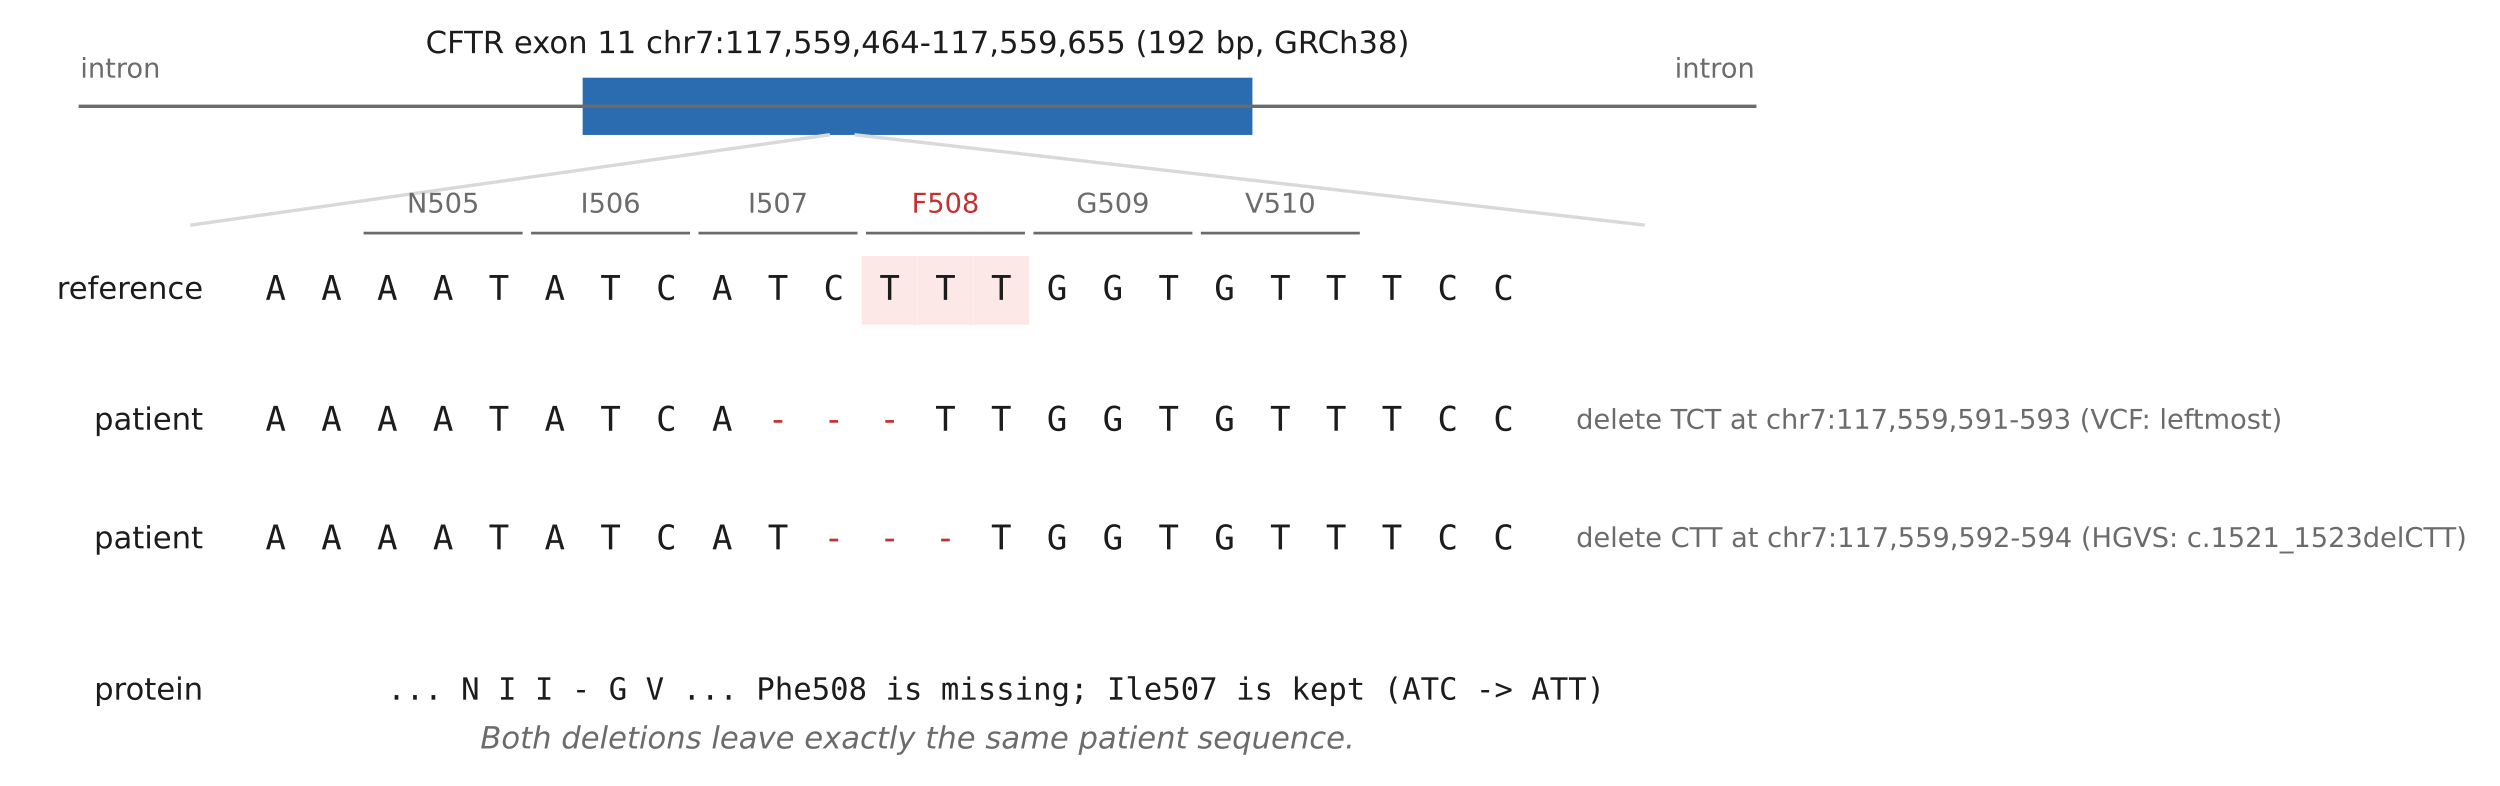
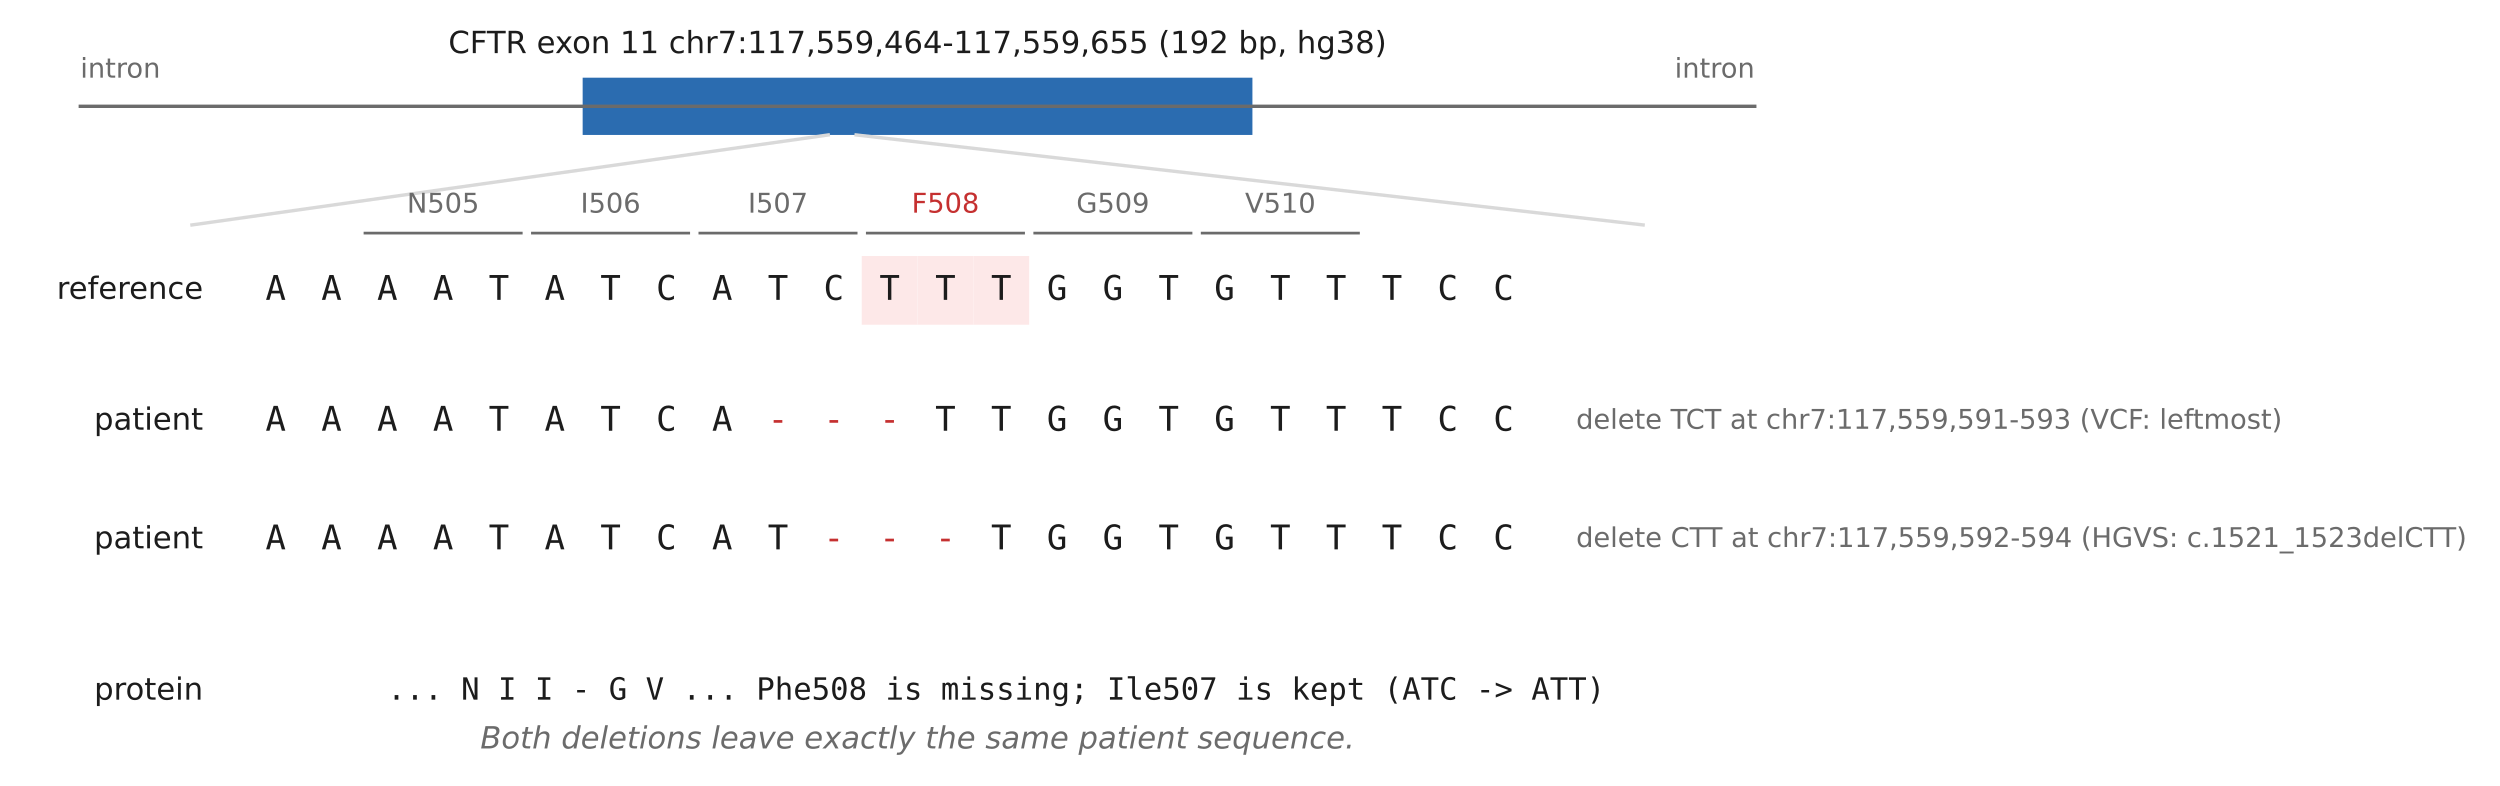
<svg xmlns="http://www.w3.org/2000/svg" width="734.196pt" height="230.616pt" viewBox="0 0 734.196 230.616" version="1.1">
  <defs>
    <style type="text/css">*{stroke-linejoin: round; stroke-linecap: butt}</style>
  </defs>
  <g id="figure_1">
    <g id="patch_1">
      <path d="M 0 230.616  L 734.196 230.616  L 734.196 0  L 0 0  L 0 230.616  z " style="fill: none" />
    </g>
    <g id="axes_1">
      <g id="patch_2">
        <path d="M 171.113 39.632  L 367.808 39.632  L 367.808 22.816  L 171.113 22.816  z " clip-path="url(#p5287be3d8b)" style="fill: #2b6cb0" />
      </g>
      <g id="patch_3">
        <path d="M 253.069 95.368  L 269.46 95.368  L 269.46 75.188  L 253.069 75.188  z " clip-path="url(#p5287be3d8b)" style="fill: #fde8e8" />
      </g>
      <g id="patch_4">
        <path d="M 269.46 95.368  L 285.851 95.368  L 285.851 75.188  L 269.46 75.188  z " clip-path="url(#p5287be3d8b)" style="fill: #fde8e8" />
      </g>
      <g id="patch_5">
        <path d="M 285.851 95.368  L 302.243 95.368  L 302.243 75.188  L 285.851 75.188  z " clip-path="url(#p5287be3d8b)" style="fill: #fde8e8" />
      </g>
      <g id="line2d_1">
        <path d="M 23.591 31.224  L 515.329 31.224  " clip-path="url(#p5287be3d8b)" style="fill: none; stroke: #6b6b6b; stroke-linecap: square" />
      </g>
      <g id="line2d_2">
        <path d="M 243.234 39.632  L 56.374 66.059  " clip-path="url(#p5287be3d8b)" style="fill: none; stroke: #d9d9d9; stroke-linecap: square" />
      </g>
      <g id="line2d_3">
        <path d="M 251.43 39.632  L 482.546 66.059  " clip-path="url(#p5287be3d8b)" style="fill: none; stroke: #d9d9d9; stroke-linecap: square" />
      </g>
      <g id="line2d_4">
        <path d="M 107.187 68.461  L 153.082 68.461  " clip-path="url(#p5287be3d8b)" style="fill: none; stroke: #6b6b6b; stroke-width: 0.8; stroke-linecap: square" />
      </g>
      <g id="line2d_5">
        <path d="M 156.36 68.461  L 202.256 68.461  " clip-path="url(#p5287be3d8b)" style="fill: none; stroke: #6b6b6b; stroke-width: 0.8; stroke-linecap: square" />
      </g>
      <g id="line2d_6">
        <path d="M 205.534 68.461  L 251.43 68.461  " clip-path="url(#p5287be3d8b)" style="fill: none; stroke: #6b6b6b; stroke-width: 0.8; stroke-linecap: square" />
      </g>
      <g id="line2d_7">
        <path d="M 254.708 68.461  L 300.603 68.461  " clip-path="url(#p5287be3d8b)" style="fill: none; stroke: #6b6b6b; stroke-width: 0.8; stroke-linecap: square" />
      </g>
      <g id="line2d_8">
        <path d="M 303.882 68.461  L 349.777 68.461  " clip-path="url(#p5287be3d8b)" style="fill: none; stroke: #6b6b6b; stroke-width: 0.8; stroke-linecap: square" />
      </g>
      <g id="line2d_9">
        <path d="M 353.055 68.461  L 398.951 68.461  " clip-path="url(#p5287be3d8b)" style="fill: none; stroke: #6b6b6b; stroke-width: 0.8; stroke-linecap: square" />
      </g>
      <g id="text_1">
-         <text style="font-size: 9px; font-family: 'DejaVu Sans'; text-anchor: middle; fill: #1c1c1c" x="269.46" y="15.608" transform="rotate(-0 269.46 15.6084)">CFTR exon 11   chr7:117,559,464-117,559,655 (192 bp, GRCh38)</text>
+         <text style="font-size: 9px; font-family: 'DejaVu Sans'; text-anchor: middle; fill: #1c1c1c" x="269.46" y="15.608" transform="rotate(-0 269.46 15.6084)">CFTR exon 11   chr7:117,559,464-117,559,655 (192 bp, hg38)</text>
      </g>
      <g id="text_2">
        <text style="font-size: 8px; font-family: 'DejaVu Sans'; text-anchor: start; fill: #6b6b6b" x="23.591" y="22.816" transform="rotate(-0 23.59125 22.8156)">intron</text>
      </g>
      <g id="text_3">
        <text style="font-size: 8px; font-family: 'DejaVu Sans'; text-anchor: end; fill: #6b6b6b" x="515.329" y="22.816" transform="rotate(-0 515.3288 22.8156)">intron</text>
      </g>
      <g id="text_4">
        <text style="font-size: 9px; font-family: 'DejaVu Sans'; text-anchor: end; fill: #1c1c1c" x="59.652" y="87.761" transform="rotate(-0 59.652 87.76144)">reference</text>
      </g>
      <g id="text_5">
        <text style="font-size: 10px; font-family: 'DejaVu Sans Mono'; text-anchor: middle; fill: #1c1c1c" x="80.961" y="88.064" transform="rotate(-0 80.96062 88.06394)">A</text>
      </g>
      <g id="text_6">
        <text style="font-size: 10px; font-family: 'DejaVu Sans Mono'; text-anchor: middle; fill: #1c1c1c" x="97.352" y="88.064" transform="rotate(-0 97.35188 88.06394)">A</text>
      </g>
      <g id="text_7">
        <text style="font-size: 10px; font-family: 'DejaVu Sans Mono'; text-anchor: middle; fill: #1c1c1c" x="113.743" y="88.064" transform="rotate(-0 113.7431 88.06394)">A</text>
      </g>
      <g id="text_8">
        <text style="font-size: 10px; font-family: 'DejaVu Sans Mono'; text-anchor: middle; fill: #1c1c1c" x="130.134" y="88.064" transform="rotate(-0 130.1344 88.06394)">A</text>
      </g>
      <g id="text_9">
        <text style="font-size: 10px; font-family: 'DejaVu Sans Mono'; text-anchor: middle; fill: #1c1c1c" x="146.526" y="88.064" transform="rotate(-0 146.5256 88.06394)">T</text>
      </g>
      <g id="text_10">
        <text style="font-size: 10px; font-family: 'DejaVu Sans Mono'; text-anchor: middle; fill: #1c1c1c" x="162.917" y="88.064" transform="rotate(-0 162.9169 88.06394)">A</text>
      </g>
      <g id="text_11">
        <text style="font-size: 10px; font-family: 'DejaVu Sans Mono'; text-anchor: middle; fill: #1c1c1c" x="179.308" y="88.064" transform="rotate(-0 179.3081 88.06394)">T</text>
      </g>
      <g id="text_12">
        <text style="font-size: 10px; font-family: 'DejaVu Sans Mono'; text-anchor: middle; fill: #1c1c1c" x="195.699" y="88.064" transform="rotate(-0 195.6994 88.06394)">C</text>
      </g>
      <g id="text_13">
        <text style="font-size: 10px; font-family: 'DejaVu Sans Mono'; text-anchor: middle; fill: #1c1c1c" x="212.091" y="88.064" transform="rotate(-0 212.0906 88.06394)">A</text>
      </g>
      <g id="text_14">
        <text style="font-size: 10px; font-family: 'DejaVu Sans Mono'; text-anchor: middle; fill: #1c1c1c" x="228.482" y="88.064" transform="rotate(-0 228.4819 88.06394)">T</text>
      </g>
      <g id="text_15">
        <text style="font-size: 10px; font-family: 'DejaVu Sans Mono'; text-anchor: middle; fill: #1c1c1c" x="244.873" y="88.064" transform="rotate(-0 244.8731 88.06394)">C</text>
      </g>
      <g id="text_16">
        <text style="font-size: 10px; font-family: 'DejaVu Sans Mono'; text-anchor: middle; fill: #1c1c1c" x="261.264" y="88.064" transform="rotate(-0 261.2644 88.06394)">T</text>
      </g>
      <g id="text_17">
        <text style="font-size: 10px; font-family: 'DejaVu Sans Mono'; text-anchor: middle; fill: #1c1c1c" x="277.656" y="88.064" transform="rotate(-0 277.6556 88.06394)">T</text>
      </g>
      <g id="text_18">
        <text style="font-size: 10px; font-family: 'DejaVu Sans Mono'; text-anchor: middle; fill: #1c1c1c" x="294.047" y="88.064" transform="rotate(-0 294.0469 88.06394)">T</text>
      </g>
      <g id="text_19">
        <text style="font-size: 10px; font-family: 'DejaVu Sans Mono'; text-anchor: middle; fill: #1c1c1c" x="310.438" y="88.064" transform="rotate(-0 310.4381 88.06394)">G</text>
      </g>
      <g id="text_20">
        <text style="font-size: 10px; font-family: 'DejaVu Sans Mono'; text-anchor: middle; fill: #1c1c1c" x="326.829" y="88.064" transform="rotate(-0 326.8294 88.06394)">G</text>
      </g>
      <g id="text_21">
        <text style="font-size: 10px; font-family: 'DejaVu Sans Mono'; text-anchor: middle; fill: #1c1c1c" x="343.221" y="88.064" transform="rotate(-0 343.2206 88.06394)">T</text>
      </g>
      <g id="text_22">
        <text style="font-size: 10px; font-family: 'DejaVu Sans Mono'; text-anchor: middle; fill: #1c1c1c" x="359.612" y="88.064" transform="rotate(-0 359.6119 88.06394)">G</text>
      </g>
      <g id="text_23">
        <text style="font-size: 10px; font-family: 'DejaVu Sans Mono'; text-anchor: middle; fill: #1c1c1c" x="376.003" y="88.064" transform="rotate(-0 376.0031 88.06394)">T</text>
      </g>
      <g id="text_24">
        <text style="font-size: 10px; font-family: 'DejaVu Sans Mono'; text-anchor: middle; fill: #1c1c1c" x="392.394" y="88.064" transform="rotate(-0 392.3944 88.06394)">T</text>
      </g>
      <g id="text_25">
        <text style="font-size: 10px; font-family: 'DejaVu Sans Mono'; text-anchor: middle; fill: #1c1c1c" x="408.786" y="88.064" transform="rotate(-0 408.7856 88.06394)">T</text>
      </g>
      <g id="text_26">
        <text style="font-size: 10px; font-family: 'DejaVu Sans Mono'; text-anchor: middle; fill: #1c1c1c" x="425.177" y="88.064" transform="rotate(-0 425.1769 88.06394)">C</text>
      </g>
      <g id="text_27">
        <text style="font-size: 10px; font-family: 'DejaVu Sans Mono'; text-anchor: middle; fill: #1c1c1c" x="441.568" y="88.064" transform="rotate(-0 441.5681 88.06394)">C</text>
      </g>
      <g id="text_28">
        <text style="font-size: 8px; font-family: 'DejaVu Sans'; text-anchor: middle; fill: #6b6b6b" x="130.134" y="62.455" transform="rotate(-0 130.1344 62.4552)">N505</text>
      </g>
      <g id="text_29">
        <text style="font-size: 8px; font-family: 'DejaVu Sans'; text-anchor: middle; fill: #6b6b6b" x="179.308" y="62.455" transform="rotate(-0 179.3081 62.4552)">I506</text>
      </g>
      <g id="text_30">
        <text style="font-size: 8px; font-family: 'DejaVu Sans'; text-anchor: middle; fill: #6b6b6b" x="228.482" y="62.455" transform="rotate(-0 228.4819 62.4552)">I507</text>
      </g>
      <g id="text_31">
        <text style="font-size: 8px; font-family: 'DejaVu Sans'; text-anchor: middle; fill: #c53030" x="277.656" y="62.455" transform="rotate(-0 277.6556 62.4552)">F508</text>
      </g>
      <g id="text_32">
        <text style="font-size: 8px; font-family: 'DejaVu Sans'; text-anchor: middle; fill: #6b6b6b" x="326.829" y="62.455" transform="rotate(-0 326.8294 62.4552)">G509</text>
      </g>
      <g id="text_33">
        <text style="font-size: 8px; font-family: 'DejaVu Sans'; text-anchor: middle; fill: #6b6b6b" x="376.003" y="62.455" transform="rotate(-0 376.0031 62.4552)">V510</text>
      </g>
      <g id="text_34">
        <text style="font-size: 9px; font-family: 'DejaVu Sans'; text-anchor: end; fill: #1c1c1c" x="59.652" y="126.2" transform="rotate(-0 59.652 126.1998)">patient</text>
      </g>
      <g id="text_35">
        <text style="font-size: 10px; font-family: 'DejaVu Sans Mono'; text-anchor: middle; fill: #1c1c1c" x="80.961" y="126.502" transform="rotate(-0 80.96062 126.5023)">A</text>
      </g>
      <g id="text_36">
        <text style="font-size: 10px; font-family: 'DejaVu Sans Mono'; text-anchor: middle; fill: #1c1c1c" x="97.352" y="126.502" transform="rotate(-0 97.35188 126.5023)">A</text>
      </g>
      <g id="text_37">
        <text style="font-size: 10px; font-family: 'DejaVu Sans Mono'; text-anchor: middle; fill: #1c1c1c" x="113.743" y="126.502" transform="rotate(-0 113.7431 126.5023)">A</text>
      </g>
      <g id="text_38">
        <text style="font-size: 10px; font-family: 'DejaVu Sans Mono'; text-anchor: middle; fill: #1c1c1c" x="130.134" y="126.502" transform="rotate(-0 130.1344 126.5023)">A</text>
      </g>
      <g id="text_39">
        <text style="font-size: 10px; font-family: 'DejaVu Sans Mono'; text-anchor: middle; fill: #1c1c1c" x="146.526" y="126.502" transform="rotate(-0 146.5256 126.5023)">T</text>
      </g>
      <g id="text_40">
        <text style="font-size: 10px; font-family: 'DejaVu Sans Mono'; text-anchor: middle; fill: #1c1c1c" x="162.917" y="126.502" transform="rotate(-0 162.9169 126.5023)">A</text>
      </g>
      <g id="text_41">
        <text style="font-size: 10px; font-family: 'DejaVu Sans Mono'; text-anchor: middle; fill: #1c1c1c" x="179.308" y="126.502" transform="rotate(-0 179.3081 126.5023)">T</text>
      </g>
      <g id="text_42">
        <text style="font-size: 10px; font-family: 'DejaVu Sans Mono'; text-anchor: middle; fill: #1c1c1c" x="195.699" y="126.502" transform="rotate(-0 195.6994 126.5023)">C</text>
      </g>
      <g id="text_43">
        <text style="font-size: 10px; font-family: 'DejaVu Sans Mono'; text-anchor: middle; fill: #1c1c1c" x="212.091" y="126.502" transform="rotate(-0 212.0906 126.5023)">A</text>
      </g>
      <g id="text_44">
        <text style="font-size: 10px; font-family: 'DejaVu Sans Mono'; text-anchor: middle; fill: #c53030" x="228.482" y="126.502" transform="rotate(-0 228.4819 126.5023)">-</text>
      </g>
      <g id="text_45">
        <text style="font-size: 10px; font-family: 'DejaVu Sans Mono'; text-anchor: middle; fill: #c53030" x="244.873" y="126.502" transform="rotate(-0 244.8731 126.5023)">-</text>
      </g>
      <g id="text_46">
        <text style="font-size: 10px; font-family: 'DejaVu Sans Mono'; text-anchor: middle; fill: #c53030" x="261.264" y="126.502" transform="rotate(-0 261.2644 126.5023)">-</text>
      </g>
      <g id="text_47">
        <text style="font-size: 10px; font-family: 'DejaVu Sans Mono'; text-anchor: middle; fill: #1c1c1c" x="277.656" y="126.502" transform="rotate(-0 277.6556 126.5023)">T</text>
      </g>
      <g id="text_48">
        <text style="font-size: 10px; font-family: 'DejaVu Sans Mono'; text-anchor: middle; fill: #1c1c1c" x="294.047" y="126.502" transform="rotate(-0 294.0469 126.5023)">T</text>
      </g>
      <g id="text_49">
        <text style="font-size: 10px; font-family: 'DejaVu Sans Mono'; text-anchor: middle; fill: #1c1c1c" x="310.438" y="126.502" transform="rotate(-0 310.4381 126.5023)">G</text>
      </g>
      <g id="text_50">
        <text style="font-size: 10px; font-family: 'DejaVu Sans Mono'; text-anchor: middle; fill: #1c1c1c" x="326.829" y="126.502" transform="rotate(-0 326.8294 126.5023)">G</text>
      </g>
      <g id="text_51">
        <text style="font-size: 10px; font-family: 'DejaVu Sans Mono'; text-anchor: middle; fill: #1c1c1c" x="343.221" y="126.502" transform="rotate(-0 343.2206 126.5023)">T</text>
      </g>
      <g id="text_52">
        <text style="font-size: 10px; font-family: 'DejaVu Sans Mono'; text-anchor: middle; fill: #1c1c1c" x="359.612" y="126.502" transform="rotate(-0 359.6119 126.5023)">G</text>
      </g>
      <g id="text_53">
        <text style="font-size: 10px; font-family: 'DejaVu Sans Mono'; text-anchor: middle; fill: #1c1c1c" x="376.003" y="126.502" transform="rotate(-0 376.0031 126.5023)">T</text>
      </g>
      <g id="text_54">
        <text style="font-size: 10px; font-family: 'DejaVu Sans Mono'; text-anchor: middle; fill: #1c1c1c" x="392.394" y="126.502" transform="rotate(-0 392.3944 126.5023)">T</text>
      </g>
      <g id="text_55">
        <text style="font-size: 10px; font-family: 'DejaVu Sans Mono'; text-anchor: middle; fill: #1c1c1c" x="408.786" y="126.502" transform="rotate(-0 408.7856 126.5023)">T</text>
      </g>
      <g id="text_56">
        <text style="font-size: 10px; font-family: 'DejaVu Sans Mono'; text-anchor: middle; fill: #1c1c1c" x="425.177" y="126.502" transform="rotate(-0 425.1769 126.5023)">C</text>
      </g>
      <g id="text_57">
        <text style="font-size: 10px; font-family: 'DejaVu Sans Mono'; text-anchor: middle; fill: #1c1c1c" x="441.568" y="126.502" transform="rotate(-0 441.5681 126.5023)">C</text>
      </g>
      <g id="text_58">
        <text style="font-size: 8px; font-family: 'DejaVu Sans'; text-anchor: start; fill: #6b6b6b" x="462.877" y="125.924" transform="rotate(-0 462.8768 125.9239)">delete TCT at chr7:117,559,591-593  (VCF: leftmost)</text>
      </g>
      <g id="text_59">
        <text style="font-size: 9px; font-family: 'DejaVu Sans'; text-anchor: end; fill: #1c1c1c" x="59.652" y="161.035" transform="rotate(-0 59.652 161.0346)">patient</text>
      </g>
      <g id="text_60">
        <text style="font-size: 10px; font-family: 'DejaVu Sans Mono'; text-anchor: middle; fill: #1c1c1c" x="80.961" y="161.337" transform="rotate(-0 80.96062 161.3371)">A</text>
      </g>
      <g id="text_61">
        <text style="font-size: 10px; font-family: 'DejaVu Sans Mono'; text-anchor: middle; fill: #1c1c1c" x="97.352" y="161.337" transform="rotate(-0 97.35188 161.3371)">A</text>
      </g>
      <g id="text_62">
        <text style="font-size: 10px; font-family: 'DejaVu Sans Mono'; text-anchor: middle; fill: #1c1c1c" x="113.743" y="161.337" transform="rotate(-0 113.7431 161.3371)">A</text>
      </g>
      <g id="text_63">
        <text style="font-size: 10px; font-family: 'DejaVu Sans Mono'; text-anchor: middle; fill: #1c1c1c" x="130.134" y="161.337" transform="rotate(-0 130.1344 161.3371)">A</text>
      </g>
      <g id="text_64">
        <text style="font-size: 10px; font-family: 'DejaVu Sans Mono'; text-anchor: middle; fill: #1c1c1c" x="146.526" y="161.337" transform="rotate(-0 146.5256 161.3371)">T</text>
      </g>
      <g id="text_65">
        <text style="font-size: 10px; font-family: 'DejaVu Sans Mono'; text-anchor: middle; fill: #1c1c1c" x="162.917" y="161.337" transform="rotate(-0 162.9169 161.3371)">A</text>
      </g>
      <g id="text_66">
        <text style="font-size: 10px; font-family: 'DejaVu Sans Mono'; text-anchor: middle; fill: #1c1c1c" x="179.308" y="161.337" transform="rotate(-0 179.3081 161.3371)">T</text>
      </g>
      <g id="text_67">
        <text style="font-size: 10px; font-family: 'DejaVu Sans Mono'; text-anchor: middle; fill: #1c1c1c" x="195.699" y="161.337" transform="rotate(-0 195.6994 161.3371)">C</text>
      </g>
      <g id="text_68">
        <text style="font-size: 10px; font-family: 'DejaVu Sans Mono'; text-anchor: middle; fill: #1c1c1c" x="212.091" y="161.337" transform="rotate(-0 212.0906 161.3371)">A</text>
      </g>
      <g id="text_69">
        <text style="font-size: 10px; font-family: 'DejaVu Sans Mono'; text-anchor: middle; fill: #1c1c1c" x="228.482" y="161.337" transform="rotate(-0 228.4819 161.3371)">T</text>
      </g>
      <g id="text_70">
        <text style="font-size: 10px; font-family: 'DejaVu Sans Mono'; text-anchor: middle; fill: #c53030" x="244.873" y="161.337" transform="rotate(-0 244.8731 161.3371)">-</text>
      </g>
      <g id="text_71">
        <text style="font-size: 10px; font-family: 'DejaVu Sans Mono'; text-anchor: middle; fill: #c53030" x="261.264" y="161.337" transform="rotate(-0 261.2644 161.3371)">-</text>
      </g>
      <g id="text_72">
        <text style="font-size: 10px; font-family: 'DejaVu Sans Mono'; text-anchor: middle; fill: #c53030" x="277.656" y="161.337" transform="rotate(-0 277.6556 161.3371)">-</text>
      </g>
      <g id="text_73">
        <text style="font-size: 10px; font-family: 'DejaVu Sans Mono'; text-anchor: middle; fill: #1c1c1c" x="294.047" y="161.337" transform="rotate(-0 294.0469 161.3371)">T</text>
      </g>
      <g id="text_74">
        <text style="font-size: 10px; font-family: 'DejaVu Sans Mono'; text-anchor: middle; fill: #1c1c1c" x="310.438" y="161.337" transform="rotate(-0 310.4381 161.3371)">G</text>
      </g>
      <g id="text_75">
        <text style="font-size: 10px; font-family: 'DejaVu Sans Mono'; text-anchor: middle; fill: #1c1c1c" x="326.829" y="161.337" transform="rotate(-0 326.8294 161.3371)">G</text>
      </g>
      <g id="text_76">
        <text style="font-size: 10px; font-family: 'DejaVu Sans Mono'; text-anchor: middle; fill: #1c1c1c" x="343.221" y="161.337" transform="rotate(-0 343.2206 161.3371)">T</text>
      </g>
      <g id="text_77">
        <text style="font-size: 10px; font-family: 'DejaVu Sans Mono'; text-anchor: middle; fill: #1c1c1c" x="359.612" y="161.337" transform="rotate(-0 359.6119 161.3371)">G</text>
      </g>
      <g id="text_78">
        <text style="font-size: 10px; font-family: 'DejaVu Sans Mono'; text-anchor: middle; fill: #1c1c1c" x="376.003" y="161.337" transform="rotate(-0 376.0031 161.3371)">T</text>
      </g>
      <g id="text_79">
        <text style="font-size: 10px; font-family: 'DejaVu Sans Mono'; text-anchor: middle; fill: #1c1c1c" x="392.394" y="161.337" transform="rotate(-0 392.3944 161.3371)">T</text>
      </g>
      <g id="text_80">
        <text style="font-size: 10px; font-family: 'DejaVu Sans Mono'; text-anchor: middle; fill: #1c1c1c" x="408.786" y="161.337" transform="rotate(-0 408.7856 161.3371)">T</text>
      </g>
      <g id="text_81">
        <text style="font-size: 10px; font-family: 'DejaVu Sans Mono'; text-anchor: middle; fill: #1c1c1c" x="425.177" y="161.337" transform="rotate(-0 425.1769 161.3371)">C</text>
      </g>
      <g id="text_82">
        <text style="font-size: 10px; font-family: 'DejaVu Sans Mono'; text-anchor: middle; fill: #1c1c1c" x="441.568" y="161.337" transform="rotate(-0 441.5681 161.3371)">C</text>
      </g>
      <g id="text_83">
        <text style="font-size: 8px; font-family: 'DejaVu Sans'; text-anchor: start; fill: #6b6b6b" x="462.877" y="160.647" transform="rotate(-0 462.8768 160.6474)">delete CTT at chr7:117,559,592-594  (HGVS: c.1521_1523delCTT)</text>
      </g>
      <g id="text_84">
        <text style="font-size: 9px; font-family: 'DejaVu Sans'; text-anchor: end; fill: #1c1c1c" x="59.652" y="205.479" transform="rotate(-0 59.652 205.479)">protein</text>
      </g>
      <g id="text_85">
        <text style="font-size: 9px; font-family: 'DejaVu Sans Mono'; text-anchor: start; fill: #1c1c1c" x="113.743" y="205.472" transform="rotate(-0 113.7431 205.472)">... N  I  I  -  G  V ...   Phe508 is missing; Ile507 is kept (ATC -&gt; ATT)</text>
      </g>
      <g id="text_86">
        <text style="font-style: italic; font-size: 9px; font-family: 'DejaVu Sans'; text-anchor: middle; fill: #6b6b6b" x="269.46" y="219.812" transform="rotate(-0 269.46 219.8124)">Both deletions leave exactly the same patient sequence.</text>
      </g>
    </g>
  </g>
  <defs>
    <clipPath id="p5287be3d8b">
      <rect x="7.2" y="7.2" width="524.52" height="216.216" />
    </clipPath>
  </defs>
</svg>
